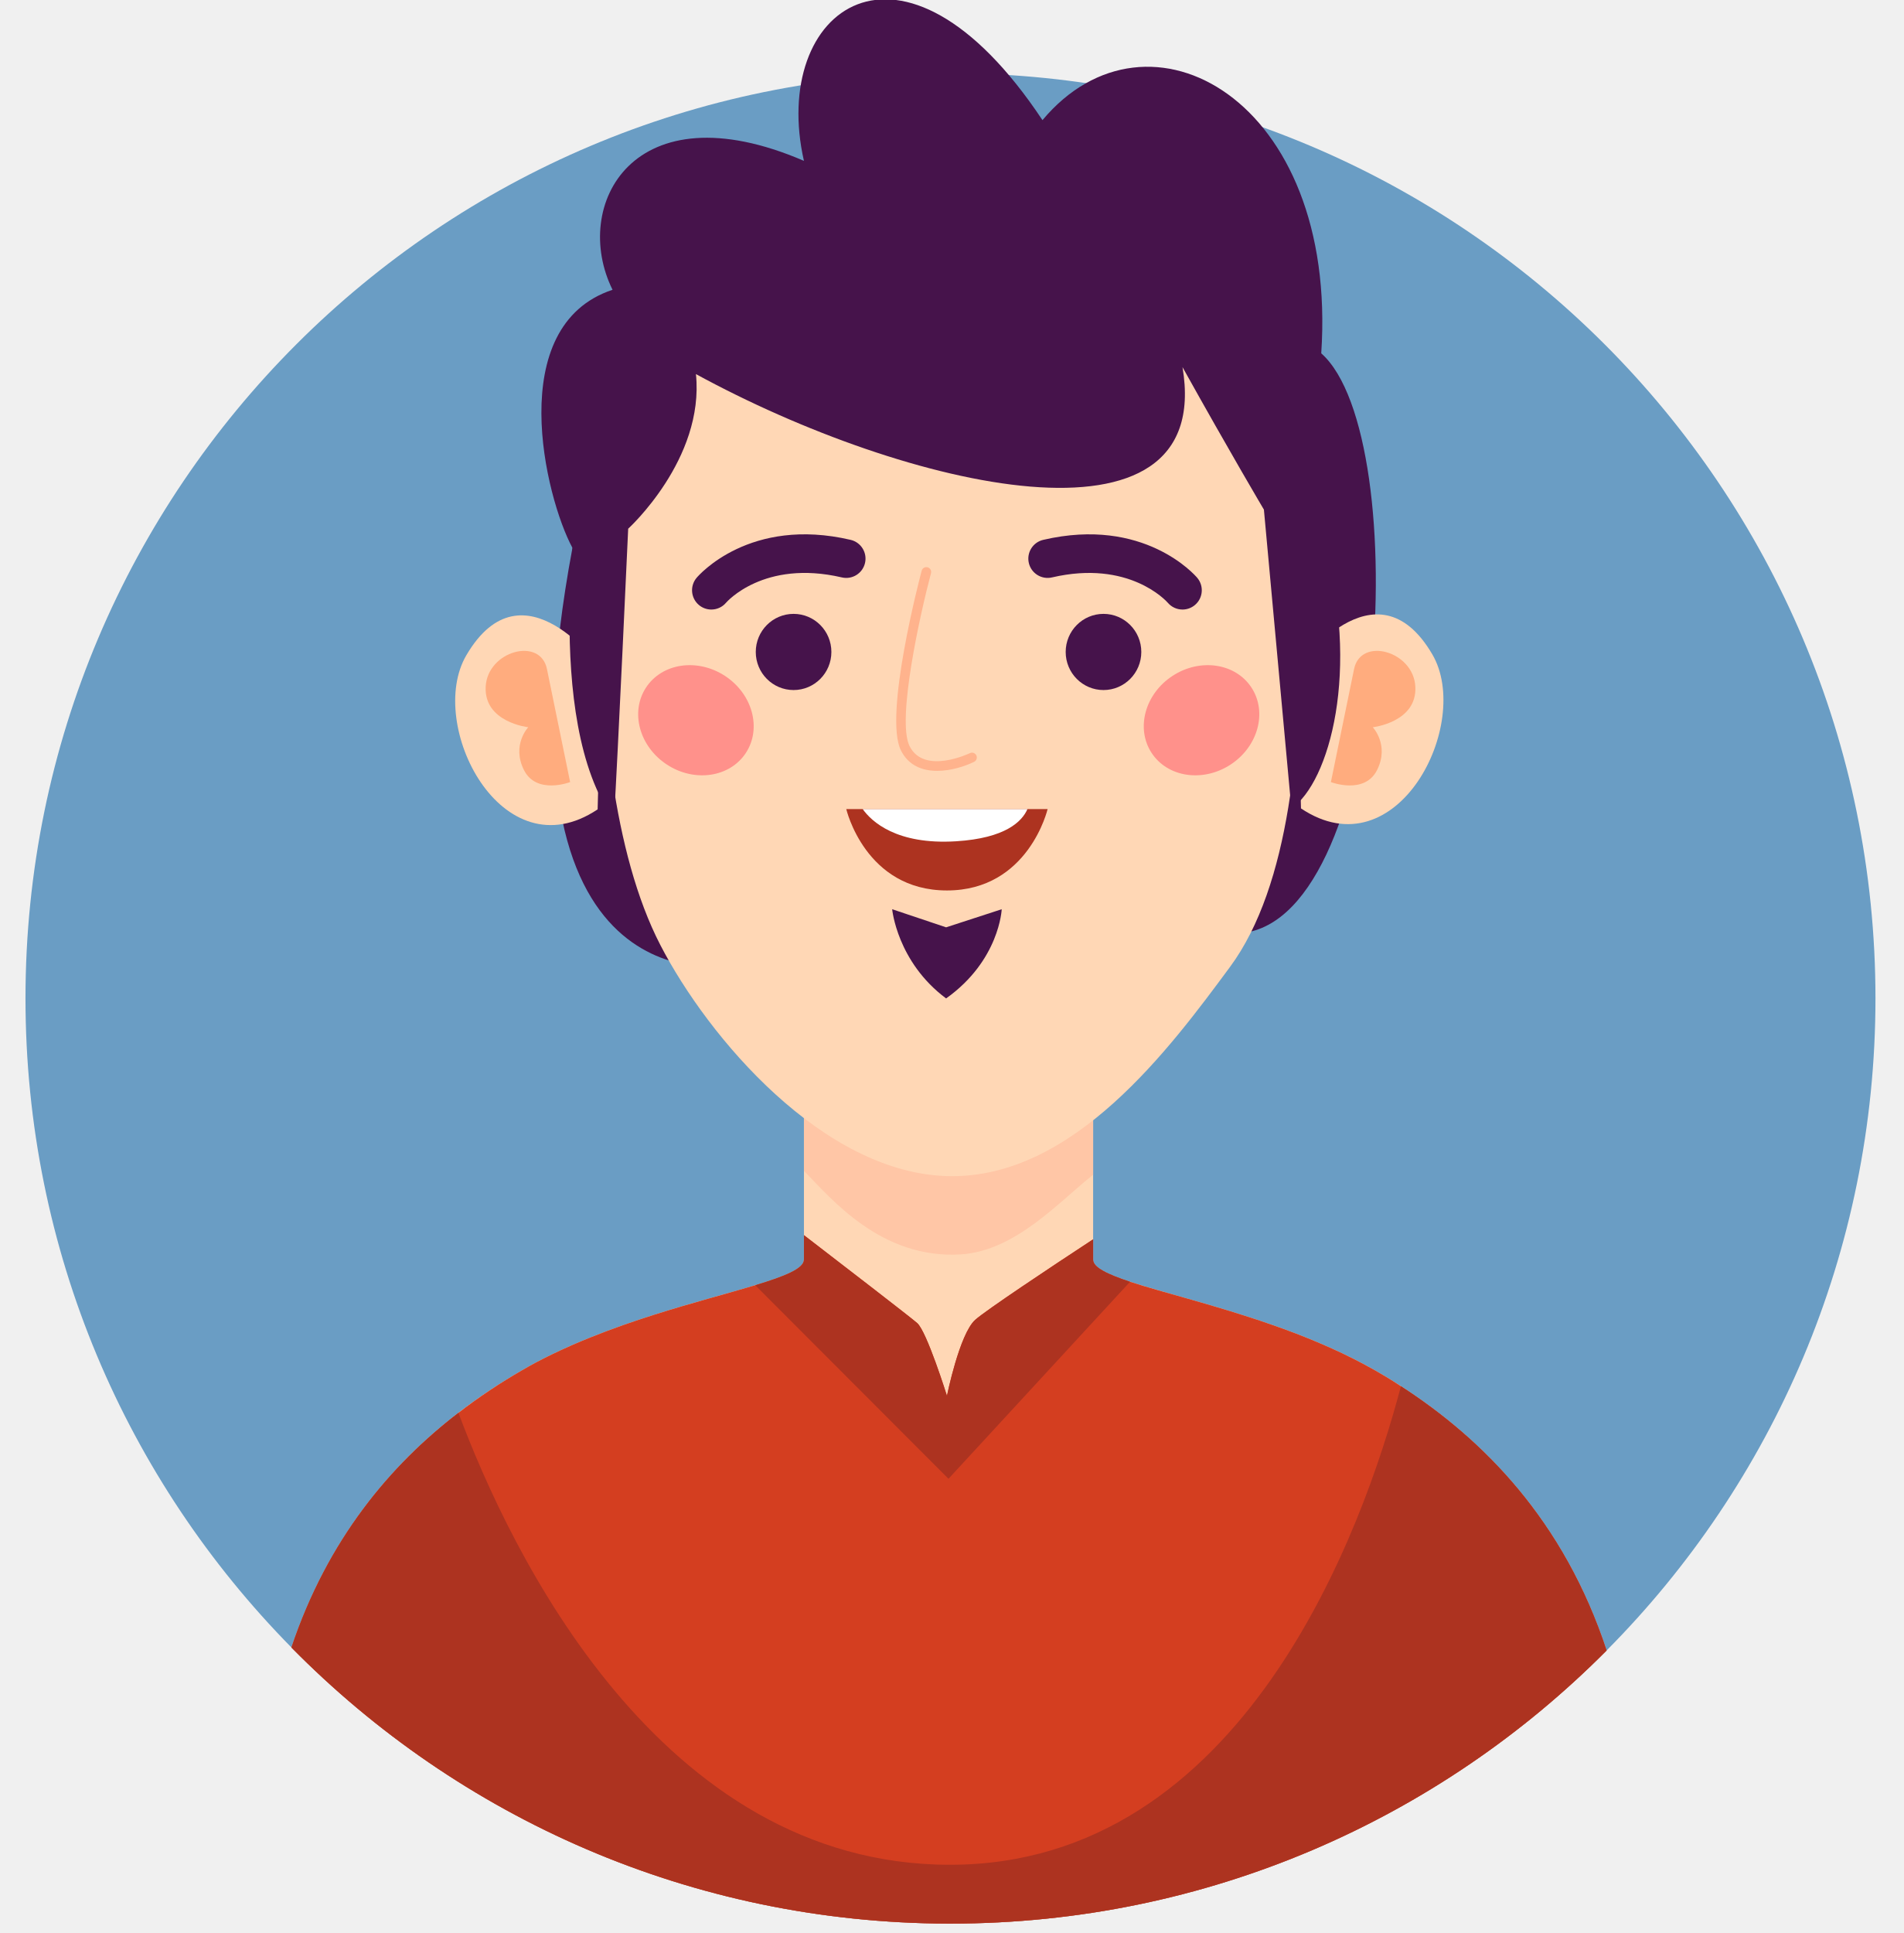
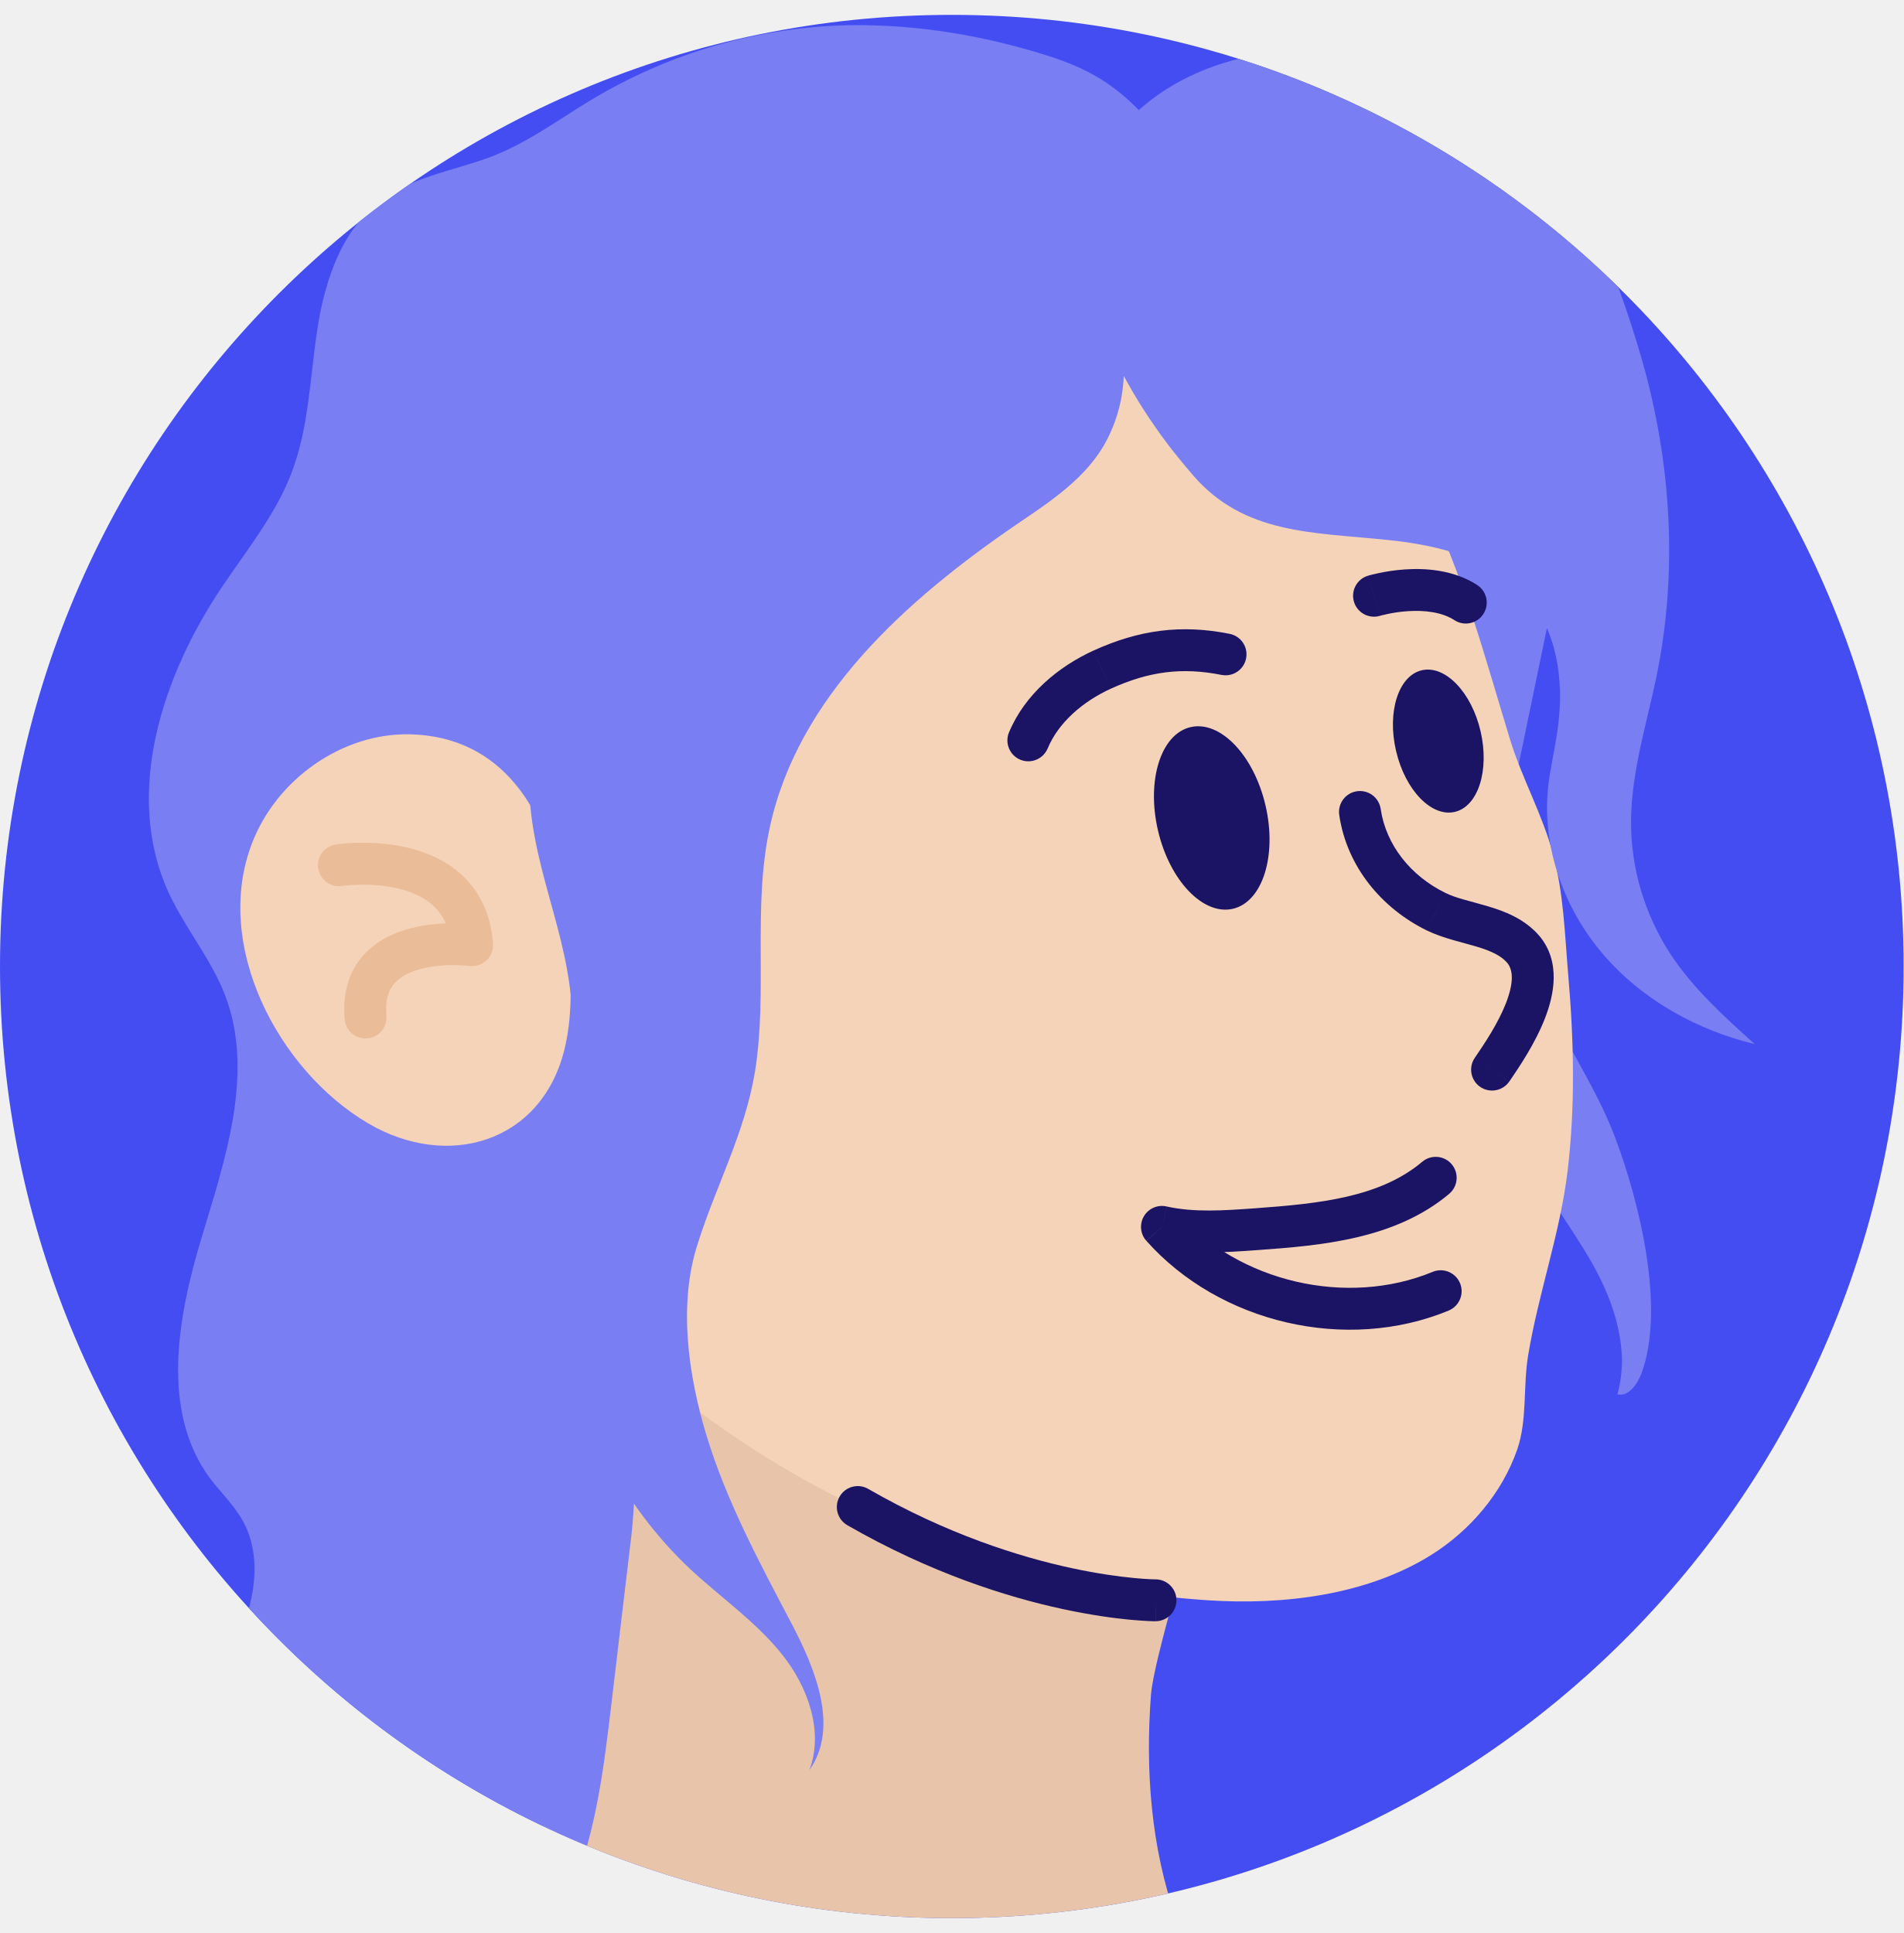
- <svg xmlns="http://www.w3.org/2000/svg" width="100%" height="100%" viewBox="0 0 1113 1130" version="1.1" xml:space="preserve" style="fill-rule:evenodd;clip-rule:evenodd;stroke-linejoin:round;stroke-miterlimit:2;">
-   <g>
-     <path d="M1096.59,583.638c0,148.736 -60.047,283.433 -157.193,381.199c-97.935,98.612 -233.591,159.618 -383.51,159.674l-1.297,0c-150.428,-0.338 -286.365,-62.02 -384.187,-161.422c-96.188,-97.653 -155.502,-231.617 -155.502,-379.451c-0,-298.655 242.161,-540.816 540.873,-540.816c298.712,-0 540.816,242.161 540.816,540.816Z" style="fill:#6a9dc4;fill-rule:nonzero;" />
-     <path d="M721.893,545.693c89.997,0 105.682,-290.604 50.642,-339.138c9.991,-148.38 -101.268,-210.13 -162.995,-136.32c-82.396,-124.018 -159.516,-64.434 -139.478,23.799c-99.959,-43.014 -136.281,26.138 -111.907,75.371c-63.745,21.109 -39.371,121.391 -23.443,150.884c-50.761,270.764 90.938,244.241 90.938,244.241l319.016,-53.952l-22.773,35.115Z" style="fill:#46134b;fill-rule:nonzero;" />
-     <g>
-       <g>
-         <path d="M939.392,964.837c-97.935,98.612 -233.591,159.618 -383.51,159.674l-1.297,0c-150.428,-0.338 -286.365,-62.02 -384.187,-161.422c27.796,-82.768 81.866,-131.313 134.527,-161.872c5.751,-3.383 11.728,-6.541 17.817,-9.473c7.442,-3.608 15.054,-6.935 22.665,-9.979c12.461,-5.018 25.034,-9.36 37.1,-13.194c47.304,-14.997 87.561,-22.271 87.561,-32.194l0,-190.684l169.09,0l-0,190.684c-0,11.107 49.39,18.888 103.686,37.776c9.867,3.383 19.96,7.217 29.883,11.502c8.288,3.552 16.52,7.443 24.526,11.728c4.341,2.311 8.627,4.736 12.855,7.273c51.139,31.01 102.672,79.442 129.284,160.181Z" style="fill:#ffd7b5;fill-rule:nonzero;" />
-       </g>
-       <path d="M639.158,579.071l-0,107.69c-19.17,14.941 -44.993,44.435 -77.187,46.521c-46.91,2.988 -76.172,-32.82 -91.903,-48.833l0,-95.962l165.199,-15.449l3.891,6.033Z" style="fill:#ffc6a6;fill-rule:nonzero;" />
-       <path d="M357.642,224.671c0,-0 -27.351,219.704 28.479,327.805c27.915,54.053 95.319,133.546 168.492,135.074c73.178,1.523 129.566,-74.92 164.613,-122.349c70.094,-94.857 28.648,-340.53 28.648,-340.53c-0,-0 -156.771,-124.345 -390.232,-0Z" style="fill:#ffd7b5;fill-rule:nonzero;" />
-       <g>
-         <path d="M351.598,390.986c0,0 -45.686,-64.709 -78.94,-7.91c-23.636,40.364 20.59,127.666 76.781,90.07l2.159,-82.16Z" style="fill:#ffd7b5;fill-rule:nonzero;" />
-       </g>
-       <g>
-         <path d="M758.536,390.428c-0,0 45.686,-64.709 78.94,-7.91c23.635,40.364 -20.591,127.666 -76.781,90.07l-2.159,-82.16Z" style="fill:#ffd7b5;fill-rule:nonzero;" />
-       </g>
-       <g>
-         <g>
-           <path d="M486.114,381.125c0,12.297 -9.895,22.266 -22.107,22.266c-12.212,-0 -22.107,-9.969 -22.107,-22.266c-0,-12.297 9.895,-22.265 22.107,-22.265c12.212,-0 22.107,9.968 22.107,22.265Z" style="fill:#46134b;fill-rule:nonzero;" />
-           <path d="M667.326,381.125c0,12.297 -9.895,22.266 -22.107,22.266c-12.212,-0 -22.108,-9.969 -22.108,-22.266c0,-12.297 9.896,-22.265 22.108,-22.265c12.212,-0 22.107,9.968 22.107,22.265Z" style="fill:#46134b;fill-rule:nonzero;" />
-         </g>
-       </g>
-       <path d="M436.132,440.112c-9.354,14.327 -30.018,17.405 -46.155,6.873c-16.136,-10.532 -21.633,-30.689 -12.274,-45.015c9.354,-14.327 30.018,-17.405 46.154,-6.873c16.131,10.532 21.628,30.683 12.275,45.015Z" style="fill:#ff918b;fill-rule:nonzero;" />
-       <path d="M673.325,440.112c9.354,14.327 30.018,17.405 46.155,6.873c16.136,-10.532 21.633,-30.689 12.274,-45.015c-9.354,-14.327 -30.018,-17.405 -46.154,-6.873c-16.131,10.532 -21.628,30.683 -12.275,45.015Z" style="fill:#ff918b;fill-rule:nonzero;" />
-       <path d="M547.966,450.633c-8.441,0 -16.684,-2.937 -21.183,-11.942c-10.222,-20.438 11.203,-101.617 12.122,-105.062c0.4,-1.505 1.962,-2.374 3.45,-2.002c1.506,0.401 2.402,1.946 2.002,3.451c-6.095,22.902 -20.224,85.701 -12.528,101.093c8.485,16.965 34.996,4.234 35.261,4.11c1.393,-0.682 3.084,-0.112 3.772,1.291c0.688,1.399 0.113,3.085 -1.285,3.772c-5.357,2.622 -13.571,5.289 -21.611,5.289Z" style="fill:#ffb38d;fill-rule:nonzero;" />
-       <path d="M415.919,356.328c-2.571,0 -5.148,-0.874 -7.262,-2.655c-4.765,-4.015 -5.368,-11.13 -1.353,-15.889c1.24,-1.477 31.117,-35.943 90.047,-22.197c6.067,1.409 9.839,7.476 8.424,13.537c-1.41,6.067 -7.488,9.844 -13.538,8.424c-45.663,-10.645 -67.478,14.512 -67.692,14.772c-2.227,2.644 -5.418,4.008 -8.626,4.008Z" style="fill:#46134b;fill-rule:nonzero;" />
-       <path d="M691.418,356.328c-3.18,0 -6.343,-1.336 -8.57,-3.941c-1.032,-1.172 -22.896,-25.281 -67.748,-14.839c-6.05,1.415 -12.128,-2.357 -13.538,-8.424c-1.409,-6.067 2.357,-12.128 8.424,-13.537c58.919,-13.735 88.801,20.726 90.048,22.197c4.014,4.759 3.411,11.874 -1.354,15.889c-2.114,1.781 -4.696,2.655 -7.262,2.655Z" style="fill:#46134b;fill-rule:nonzero;" />
-       <path d="M612.545,472.96c0,0 -11.107,47.587 -58.862,47.587c-47.812,-0 -58.863,-47.587 -58.863,-47.587l117.725,0Z" style="fill:#ad3320;fill-rule:nonzero;" />
-       <path d="M319.804,391.099l13.555,66.097c-0,-0 -19.683,7.595 -27.013,-7.065c-7.33,-14.659 2.526,-25 2.526,-25c-0,0 -25.987,-2.853 -24.887,-23.748c1.105,-20.889 31.923,-29.273 35.819,-10.284Z" style="fill:#ffac7e;fill-rule:nonzero;" />
-       <path d="M791.733,391.099l-13.554,66.097c0,-0 19.683,7.595 27.013,-7.065c7.329,-14.659 -2.526,-25 -2.526,-25c-0,0 25.986,-2.853 24.887,-23.748c-1.111,-20.889 -31.929,-29.273 -35.82,-10.284Z" style="fill:#ffac7e;fill-rule:nonzero;" />
-     </g>
-     <path d="M338.861,284.701c0,-0 -22.304,136.337 20.112,194.382c2.233,-35.949 8.328,-170.008 8.328,-170.008c-0,-0 44.705,-40.624 39.619,-90.386c122.879,67.027 303.651,109.685 284.498,-4.06c28.298,50.778 47.592,83.276 47.592,83.276l16.052,174.694c22.339,-15.132 40.562,-81.494 18.742,-156.415c-19.322,-66.339 -1.28,-107.65 -1.28,-107.65l-69.976,-91.401l-260.637,31.484l-69.53,31.484l-33.204,43.668l-0.316,60.932Z" style="fill:#46134b;fill-rule:nonzero;" />
-     <path d="M939.392,964.837c-97.935,98.612 -233.591,159.618 -383.51,159.674l-1.297,0c-150.428,-0.338 -286.365,-62.02 -384.187,-161.422c21.256,-63.373 57.96,-106.674 97.653,-137.177c12.122,-9.36 24.526,-17.535 36.874,-24.695c5.751,-3.383 11.728,-6.541 17.817,-9.473c7.442,-3.608 15.054,-6.935 22.665,-9.979c12.461,-5.018 25.034,-9.36 37.1,-13.194c22.44,-7.104 43.358,-12.516 59.088,-17.253c17.366,-5.243 28.473,-9.754 28.473,-14.941l0,-14.321c22.215,17.084 62.189,47.869 66.193,51.364c5.638,4.849 17.422,42.569 17.422,42.569c-0,-0 7.329,-36.198 16.52,-44.429c6.145,-5.526 44.372,-30.954 68.955,-47.079l-0,11.896c-0,4.511 8.175,8.458 21.594,12.912c19.452,6.371 49.898,13.644 82.092,24.864c9.867,3.383 19.96,7.217 29.883,11.502c8.288,3.552 16.52,7.443 24.526,11.728c4.341,2.311 8.627,4.736 12.855,7.273c2.988,1.804 6.033,3.721 9.021,5.694c48.094,31.123 95.23,78.484 120.263,154.487Z" style="fill:#d43e20;fill-rule:nonzero;" />
-     <path d="M660.752,749.289l-106.167,115.188l-112.99,-113.159c17.366,-5.243 28.473,-9.754 28.473,-14.941l0,-14.321c22.215,17.084 62.189,47.869 66.193,51.364c5.638,4.849 17.422,42.569 17.422,42.569c-0,-0 7.329,-36.198 16.52,-44.429c6.145,-5.526 44.372,-30.954 68.955,-47.079l-0,11.896c-0,4.511 8.175,8.458 21.594,12.912Z" style="fill:#ad3320;fill-rule:nonzero;" />
-     <path d="M939.392,964.837c-97.935,98.612 -233.591,159.618 -383.51,159.674l-1.297,0c-150.428,-0.338 -286.365,-62.02 -384.187,-161.422c21.256,-63.373 57.96,-106.674 97.653,-137.177c29.995,80.232 117.162,264.206 287.436,264.206c171.458,0 241.597,-196.209 263.642,-279.768c48.094,31.123 95.23,78.484 120.263,154.487Z" style="fill:#ad3320;fill-rule:nonzero;" />
-     <path d="M600.762,472.96c-3.158,7.274 -12.855,17.028 -41.667,18.832c-34.957,2.199 -49.559,-11.615 -54.69,-18.832l96.357,0Z" style="fill:#fff;fill-rule:nonzero;" />
-     <path d="M521.658,531.524l31.534,10.578l32.516,-10.578c-0,0 -1.263,29.917 -32.516,52.142c-28.687,-21.368 -31.534,-52.142 -31.534,-52.142Z" style="fill:#46134b;fill-rule:nonzero;" />
+ <svg xmlns="http://www.w3.org/2000/svg" width="64" height="65" viewBox="0 0 64 65" fill="none">
+   <g clip-path="url(#clip0_77824_16393)">
+     <path d="M64 0.5H0V64.5H64V0.5Z" fill="#444DF2" />
+     <path d="M51.175 38.529C51.789 39.937 52.775 41.153 53.53 42.484C54.285 43.815 54.797 45.415 54.375 46.887C54.746 46.977 55.04 46.554 55.181 46.196C56 44.007 55.117 40.436 54.323 38.311C53.312 35.585 51.136 33.23 51.021 30.324C50.048 32.91 50.048 35.982 51.175 38.529Z" fill="#797EF3" />
+     <path d="M49.561 9.934C51.302 12.046 52.659 14.631 52.608 17.37C52.582 18.33 52.39 19.265 52.198 20.199C51.801 22.119 51.405 24.026 51.008 25.946C50.905 26.42 50.816 26.894 50.56 27.303C49.971 28.263 48.627 28.57 47.577 28.186C46.528 27.802 45.747 26.842 45.337 25.806C44.697 24.218 44.774 22.401 45.248 20.762C45.721 19.111 46.566 17.601 47.437 16.129C48.089 15.028 48.781 13.914 49.805 13.146L49.561 9.934Z" fill="#797EF3" />
+     <path d="M39.539 64.5H25.818C25.805 64.5 25.805 64.5 25.792 64.5C23.475 64.385 21.133 64.462 18.803 64.487C18.343 64.487 17.882 64.5 17.408 64.5C17.498 64.193 17.587 63.898 17.664 63.604C19.123 58.548 19.827 53.646 20.083 48.462C20.135 47.463 20.16 46.452 20.186 45.441C20.531 45.543 20.877 45.633 21.235 45.722C21.312 45.748 21.376 45.761 21.453 45.774C22.042 45.914 22.631 46.042 23.232 46.132C28.455 47.028 33.843 46.465 39.155 46.401C41.255 46.375 40.295 50.484 39.463 53.697C39.463 53.71 39.45 53.722 39.45 53.735C39.079 55.13 38.746 56.359 38.695 56.999C38.503 59.521 38.695 62.132 39.539 64.5Z" fill="#E8C5AA" />
+     <path d="M44.224 11.751C43.008 10.881 41.549 10.33 40 9.793C33.114 7.399 24.614 8.116 19.251 13.466C17.203 15.502 15.731 18.087 14.95 20.878C14.106 23.886 14.541 26.548 14.733 29.582C15.027 34.394 15.782 39.489 18.906 43.162C24.192 49.383 32.512 53.287 40.614 53.812C43.136 53.978 45.939 53.646 48.115 52.289C49.421 51.47 50.496 50.215 51.008 48.743C51.354 47.745 51.2 46.606 51.379 45.556C51.725 43.482 52.442 41.498 52.698 39.412C52.966 37.21 52.915 34.983 52.723 32.782C52.608 31.425 52.57 30.03 52.211 28.711C51.853 27.38 51.174 26.19 50.765 24.858C49.946 22.183 49.178 19.252 47.91 16.756C47.014 15.002 45.837 12.89 44.224 11.751Z" fill="#F4D3B8" />
+     <path d="M41.451 30.559C42.449 30.326 42.939 28.77 42.546 27.083C42.153 25.396 41.025 24.218 40.026 24.451C39.028 24.683 38.538 26.239 38.931 27.926C39.324 29.613 40.452 30.791 41.451 30.559Z" fill="#1B1464" />
+     <path d="M48.91 27.301C49.695 27.118 50.082 25.903 49.776 24.588C49.471 23.274 48.585 22.356 47.8 22.539C47.016 22.722 46.628 23.937 46.935 25.251C47.241 26.566 48.125 27.484 48.91 27.301Z" fill="#1B1464" />
+     <path d="M50.672 32.376C50.866 32.608 50.905 33.027 50.628 33.738C50.367 34.406 49.917 35.082 49.582 35.571L50.744 36.366C51.074 35.883 51.612 35.087 51.938 34.25C52.249 33.456 52.48 32.34 51.753 31.471L50.672 32.376ZM47.974 31.29C48.503 31.548 49.189 31.695 49.628 31.827C50.135 31.978 50.468 32.136 50.68 32.384L51.748 31.466C51.256 30.894 50.584 30.643 50.031 30.478C49.41 30.292 48.983 30.215 48.59 30.024L47.974 31.29ZM45.025 27.406C45.281 29.154 46.465 30.551 47.972 31.289L48.591 30.024C47.435 29.457 46.597 28.422 46.418 27.201L45.025 27.406ZM49.582 35.571C49.362 35.892 49.445 36.33 49.765 36.549C50.085 36.768 50.524 36.686 50.743 36.366L49.582 35.571ZM51.213 31.924L51.753 31.472C51.75 31.47 51.749 31.467 51.746 31.466L51.213 31.924ZM48.281 30.657L47.972 31.289C47.973 31.289 47.973 31.29 47.974 31.29L48.281 30.657ZM46.418 27.201C46.361 26.816 46.004 26.551 45.619 26.607C45.234 26.663 44.969 27.02 45.025 27.406L46.418 27.201Z" fill="#1B1464" />
+     <path d="M42.291 42.035C44.373 41.884 46.894 41.684 48.723 40.143L47.816 39.066C46.394 40.264 44.359 40.474 42.19 40.631L42.291 42.035ZM38.913 41.943C40.068 42.199 41.247 42.11 42.291 42.035L42.19 40.631C41.11 40.709 40.139 40.773 39.219 40.569L38.913 41.943ZM48.167 42.768C45.284 43.959 41.659 43.112 39.592 40.788L38.54 41.724C41.004 44.494 45.264 45.491 48.704 44.07L48.167 42.768ZM48.722 40.143C49.019 39.892 49.057 39.448 48.807 39.151C48.556 38.854 48.112 38.816 47.815 39.066L48.722 40.143ZM39.066 41.255L39.218 40.568C38.92 40.501 38.613 40.636 38.458 40.898C38.303 41.162 38.336 41.495 38.538 41.722L39.066 41.255ZM48.704 44.069C49.064 43.92 49.234 43.508 49.086 43.15C48.937 42.79 48.525 42.62 48.167 42.768L48.704 44.069Z" fill="#1B1464" />
+     <path d="M36.763 21.876C35.594 22.411 34.459 23.339 33.923 24.627L35.222 25.168C35.581 24.304 36.392 23.594 37.348 23.157L36.763 21.876ZM41.341 21.314C39.715 20.989 38.298 21.178 36.765 21.876L37.348 23.157C38.63 22.574 39.748 22.431 41.066 22.695L41.341 21.314ZM33.923 24.625C33.773 24.984 33.943 25.396 34.301 25.546C34.66 25.695 35.072 25.525 35.222 25.167L33.923 24.625ZM37.056 22.516L36.764 21.875C36.764 21.875 36.763 21.875 36.763 21.876L37.056 22.516ZM41.065 22.694C41.446 22.771 41.818 22.522 41.893 22.142C41.97 21.761 41.722 21.39 41.341 21.314L41.065 22.694Z" fill="#1B1464" />
+     <path d="M46.195 20.033C46.4 20.706 46.4 20.706 46.399 20.706C46.399 20.706 46.399 20.706 46.4 20.706C46.401 20.706 46.405 20.705 46.409 20.703C46.418 20.701 46.435 20.696 46.456 20.691C46.5 20.679 46.565 20.664 46.65 20.646C46.819 20.61 47.057 20.57 47.325 20.552C47.886 20.514 48.474 20.579 48.9 20.855L49.664 19.672C48.86 19.153 47.905 19.102 47.232 19.148C46.884 19.171 46.579 19.223 46.363 19.269C46.254 19.292 46.166 19.313 46.102 19.329C46.07 19.336 46.045 19.344 46.026 19.349C46.017 19.352 46.01 19.354 46.005 19.356C46.002 19.357 45.999 19.357 45.997 19.358C45.995 19.358 45.995 19.358 45.994 19.36H45.993C45.99 19.36 45.99 19.36 46.195 20.033ZM48.899 20.855C49.225 21.066 49.661 20.972 49.871 20.645C50.081 20.317 49.989 19.882 49.661 19.672L48.899 20.855ZM45.99 19.36C45.618 19.472 45.408 19.865 45.521 20.238C45.633 20.61 46.026 20.82 46.399 20.707L45.99 19.36Z" fill="#1B1464" />
+     <path d="M39.398 15.118C39.629 15.412 39.872 15.706 40.115 15.988C41.831 17.972 44.135 17.895 46.592 18.151C48.422 18.33 50.381 18.817 51.507 20.276C52.429 21.479 52.583 23.13 52.352 24.628C52.263 25.255 52.109 25.87 52.045 26.497C51.84 28.506 52.583 30.554 53.888 32.078C55.194 33.614 57.05 34.638 58.995 35.111C57.971 34.19 56.934 33.255 56.166 32.09C55.296 30.759 54.822 29.185 54.835 27.598C54.848 25.972 55.347 24.385 55.68 22.798C56.422 19.252 56.192 15.54 55.194 12.071C54.362 9.204 52.928 5.262 50.253 3.61C48.051 2.241 45.658 1.55 43.034 1.754C40.806 1.934 38.566 2.97 37.299 4.826C35.123 8.014 37.299 12.417 39.398 15.118Z" fill="#797EF3" />
+     <path d="M38.72 9.383C38.528 9.524 38.336 9.652 38.144 9.78C37.888 9.946 37.632 10.113 37.376 10.266C37.21 10.369 37.043 10.471 36.877 10.574C34.304 12.212 31.719 13.85 29.376 15.809C27.891 17.05 26.509 18.394 25.152 19.764C24.538 20.378 23.744 20.942 23.194 21.594C22.656 22.234 22.669 22.913 22.579 23.745C22.567 23.873 22.554 24.014 22.528 24.142C22.042 28.327 21.555 32.513 21.056 36.686C20.698 39.706 21.005 42.625 21.21 45.543C21.21 45.594 21.223 45.646 21.223 45.697C21.325 47.31 21.402 48.922 21.312 50.574C21.287 51.047 21.248 51.521 21.184 51.994C20.979 53.761 20.762 55.514 20.557 57.281C20.288 59.559 20.007 61.889 19.047 63.975C18.97 64.142 18.88 64.321 18.791 64.487H6.656C6.362 64.231 6.093 63.975 5.901 63.668C5.146 62.439 5.517 60.212 5.978 58.958C6.477 57.639 7.347 56.487 7.949 55.22C8.551 53.94 8.845 52.378 8.167 51.15C7.872 50.612 7.424 50.19 7.053 49.703C5.402 47.45 5.965 44.314 6.771 41.639C7.578 38.964 8.563 36.071 7.565 33.46C7.091 32.231 6.208 31.194 5.658 29.991C4.16 26.689 5.44 22.746 7.463 19.738C8.295 18.497 9.255 17.319 9.792 15.924C10.381 14.401 10.419 12.724 10.663 11.111C10.906 9.498 11.443 7.809 12.736 6.798C13.799 5.966 15.155 5.761 16.397 5.313C17.664 4.852 18.701 4.071 19.84 3.38C22.49 1.78 25.511 0.897 28.608 0.846C30.874 0.82 33.139 1.204 35.29 1.895C36.647 2.33 37.479 2.881 38.272 3.687C38.682 4.11 39.091 4.609 39.552 5.185C39.898 5.62 40.243 6.068 40.346 6.606C40.551 7.745 39.68 8.679 38.72 9.383Z" fill="#797EF3" />
+     <path d="M17.306 26.343C16.486 25.37 15.347 24.73 13.786 24.692C11.494 24.641 9.293 26.215 8.474 28.353C7.142 31.796 9.37 36.007 12.378 37.774C15.053 39.348 18.189 38.426 18.97 35.316C19.315 33.934 19.174 32.474 19.046 31.066C18.867 29.364 18.355 27.598 17.306 26.343Z" fill="#F4D3B8" />
+     <path d="M15.872 31.783C15.966 31.086 15.964 31.086 15.964 31.086C15.964 31.086 15.964 31.086 15.963 31.086H15.962C15.96 31.086 15.959 31.086 15.958 31.086C15.954 31.086 15.95 31.084 15.945 31.084C15.935 31.083 15.921 31.082 15.904 31.079C15.87 31.075 15.822 31.07 15.762 31.066C15.643 31.057 15.477 31.047 15.28 31.046C14.889 31.043 14.352 31.074 13.808 31.215C13.269 31.354 12.663 31.618 12.213 32.127C11.743 32.657 11.509 33.377 11.587 34.277L12.99 34.155C12.94 33.583 13.089 33.262 13.267 33.061C13.464 32.838 13.772 32.678 14.161 32.578C14.545 32.478 14.951 32.453 15.273 32.454C15.432 32.455 15.562 32.463 15.653 32.469C15.698 32.473 15.733 32.476 15.754 32.478C15.766 32.48 15.774 32.481 15.777 32.481C15.78 32.481 15.781 32.481 15.781 32.481C15.779 32.481 15.779 32.481 15.872 31.783ZM11.392 29.095C11.497 29.791 11.497 29.791 11.497 29.791C11.497 29.791 11.5 29.791 11.502 29.79C11.507 29.789 11.516 29.789 11.528 29.786C11.552 29.784 11.591 29.779 11.642 29.774C11.743 29.763 11.891 29.753 12.072 29.749C12.435 29.742 12.909 29.765 13.376 29.875C13.846 29.985 14.27 30.174 14.582 30.469C14.879 30.75 15.12 31.168 15.172 31.834L16.576 31.727C16.499 30.731 16.117 29.98 15.55 29.445C14.998 28.924 14.317 28.648 13.7 28.503C13.079 28.357 12.48 28.331 12.045 28.34C11.825 28.344 11.642 28.358 11.511 28.369C11.446 28.376 11.393 28.382 11.356 28.386C11.337 28.389 11.323 28.39 11.312 28.392C11.306 28.394 11.301 28.394 11.297 28.394C11.296 28.394 11.294 28.394 11.294 28.395H11.292C11.292 28.395 11.292 28.395 11.291 28.395C11.287 28.399 11.287 28.399 11.392 29.095ZM11.587 34.277C11.62 34.664 11.962 34.951 12.35 34.917C12.738 34.883 13.024 34.542 12.99 34.154L11.587 34.277ZM15.872 31.783L15.779 32.481C15.989 32.509 16.201 32.44 16.356 32.294C16.511 32.148 16.59 31.941 16.574 31.728L15.872 31.783ZM11.287 28.399C10.903 28.458 10.638 28.816 10.697 29.2C10.756 29.584 11.114 29.849 11.498 29.79L11.287 28.399Z" fill="#EABC97" />
+     <path d="M18.983 18.023C19.763 15.834 21.069 13.761 22.4 11.892C23.693 10.062 25.447 8.564 27.456 7.566C29.338 6.644 31.514 6.158 33.536 6.695C36.839 7.578 38.848 11.7 37.197 14.823C36.544 16.065 35.303 16.871 34.151 17.652C30.451 20.186 26.829 23.438 25.882 27.815C25.293 30.516 25.818 33.319 25.383 36.033C25.037 38.119 24.064 39.886 23.45 41.844C22.797 43.866 23.142 46.247 23.744 48.244C24.422 50.484 25.536 52.545 26.624 54.618C27.43 56.154 28.211 58.1 27.213 59.521C27.699 58.215 27.162 56.718 26.291 55.63C25.421 54.542 24.256 53.735 23.232 52.788C20.864 50.574 19.315 47.514 18.867 44.314C18.675 42.983 18.522 41.55 18.432 40.193C18.33 38.567 19.008 36.954 19.187 35.342C19.52 32.295 18.099 29.953 17.831 27.124C17.549 24.154 17.971 20.865 18.983 18.023Z" fill="#797EF3" />
+     <path d="M38.848 53.812C38.848 53.108 38.848 53.108 38.848 53.108C38.847 53.108 38.846 53.108 38.842 53.108C38.835 53.108 38.825 53.108 38.81 53.108C38.78 53.107 38.734 53.105 38.671 53.103C38.547 53.098 38.36 53.086 38.116 53.062C37.628 53.016 36.915 52.921 36.035 52.732C34.272 52.353 31.84 51.591 29.188 50.066L28.486 51.287C31.286 52.897 33.86 53.705 35.739 54.109C36.678 54.311 37.447 54.414 37.983 54.465C38.252 54.49 38.463 54.503 38.609 54.51C38.682 54.514 38.739 54.515 38.779 54.516C38.799 54.516 38.815 54.517 38.826 54.517C38.831 54.517 38.837 54.517 38.84 54.517C38.842 54.517 38.844 54.517 38.844 54.517H38.846C38.848 54.516 38.848 54.516 38.848 53.812ZM29.189 50.066C28.853 49.872 28.421 49.987 28.228 50.325C28.035 50.663 28.15 51.093 28.488 51.287L29.189 50.066ZM38.848 54.516C39.237 54.516 39.552 54.201 39.552 53.812C39.552 53.423 39.237 53.108 38.848 53.108V54.516Z" fill="#1B1464" />
  </g>
+   <defs>
+     <clipPath id="clip0_77824_16393">
+       <rect y="0.5" width="64" height="64" rx="32" fill="white" />
+     </clipPath>
+   </defs>
</svg>
